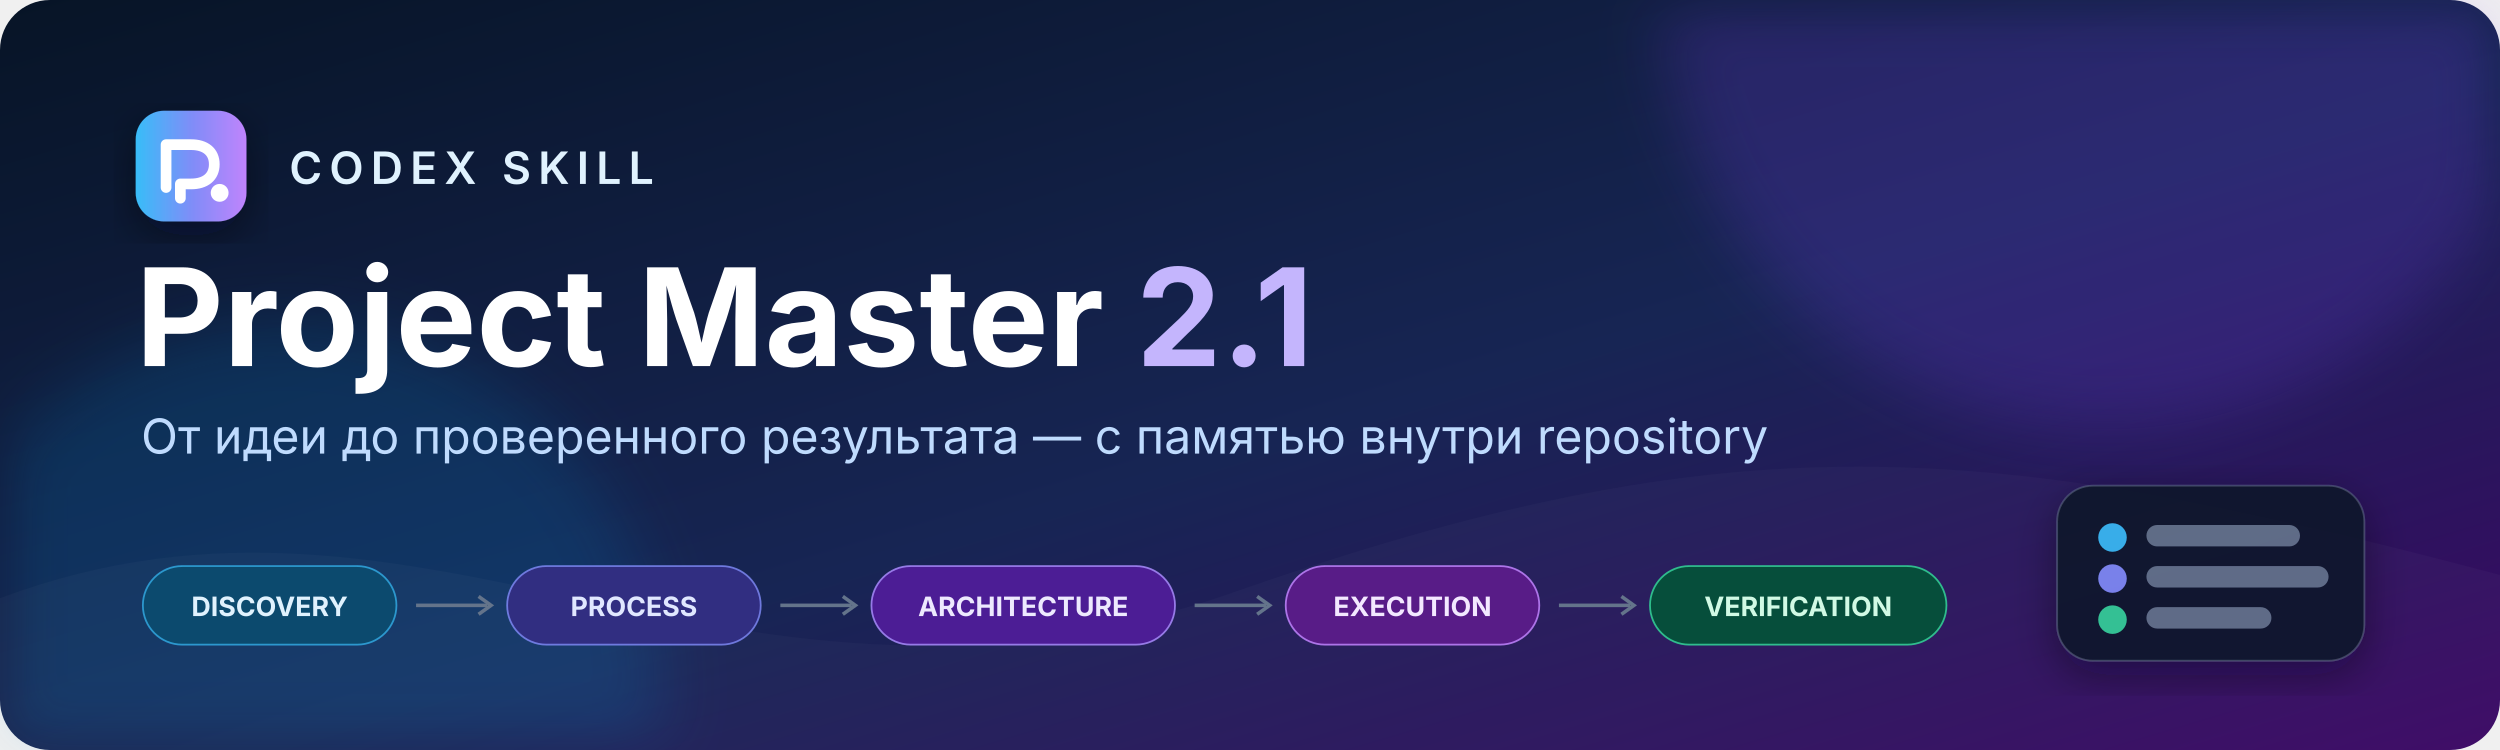
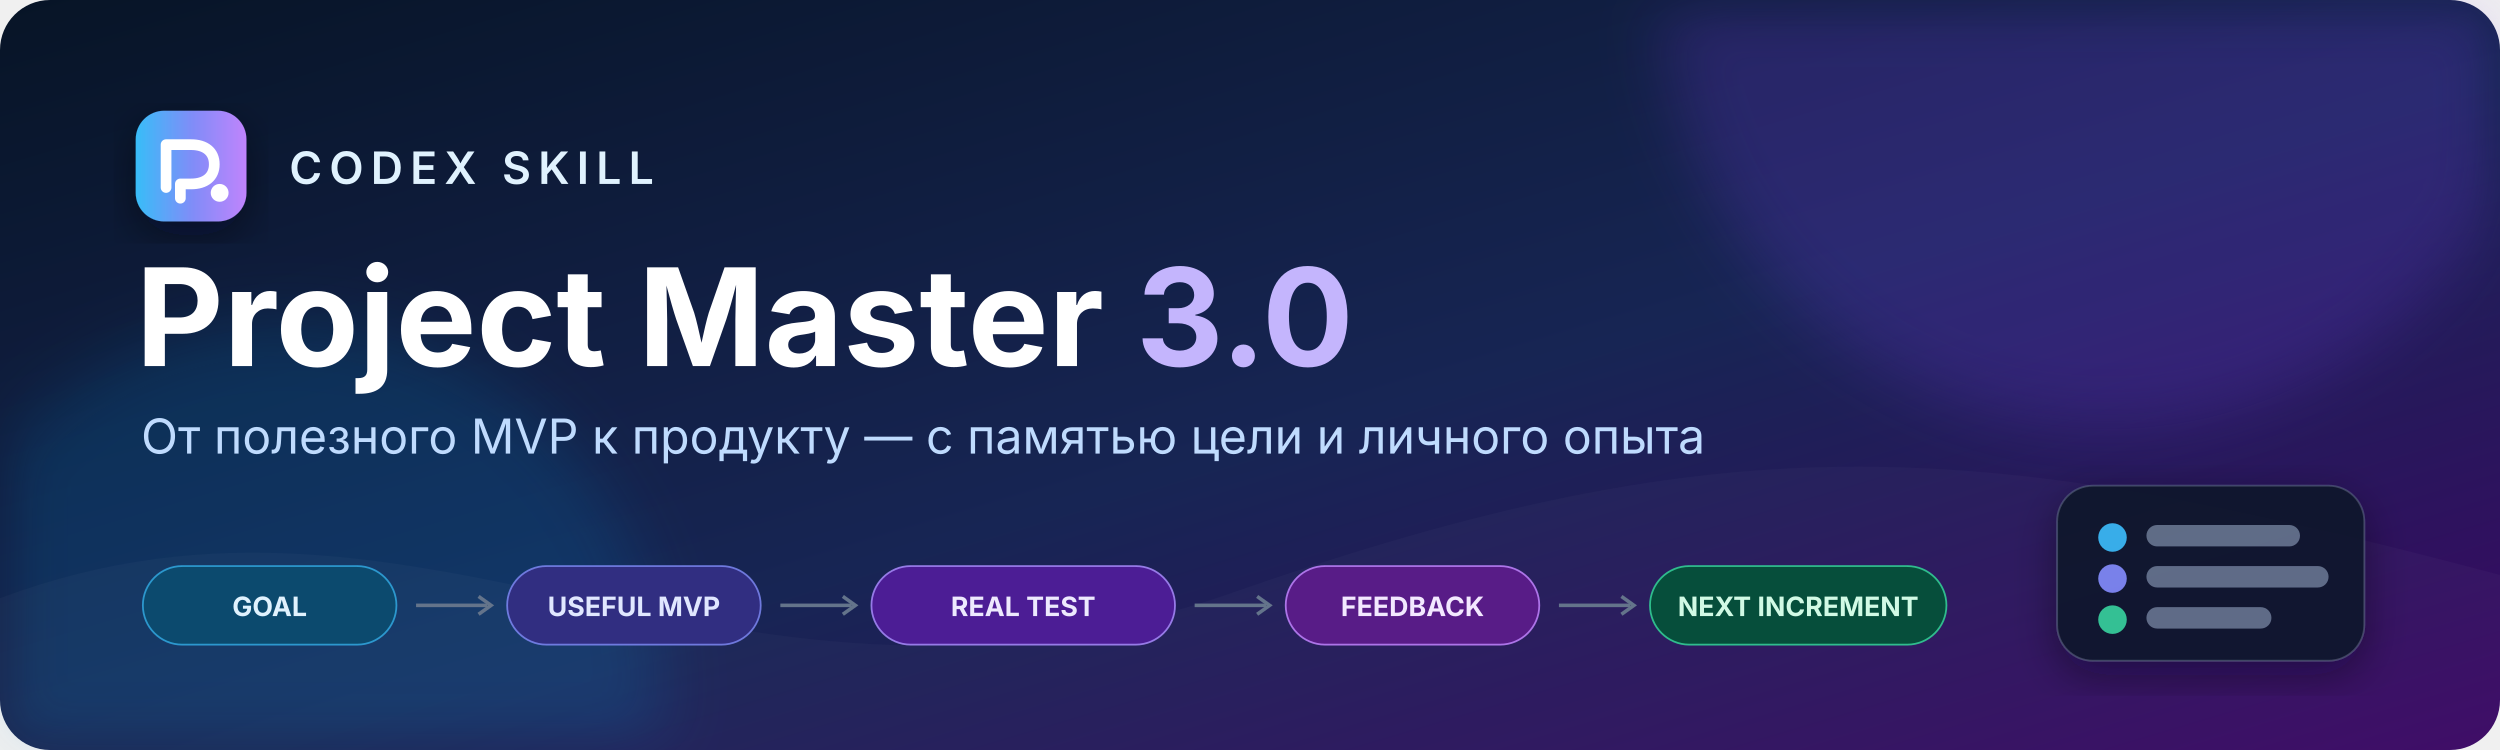
<svg xmlns="http://www.w3.org/2000/svg" width="1400" height="420" viewBox="0 0 1400 420" role="img" aria-labelledby="title description">
  <defs>
    <linearGradient id="background" x1="0" y1="0" x2="1" y2="1">
      <stop offset="0" stop-color="#071426" />
      <stop offset="0.55" stop-color="#172554" />
      <stop offset="1" stop-color="#3b0764" />
    </linearGradient>
    <linearGradient id="accent" x1="0" y1="0" x2="1" y2="0">
      <stop offset="0" stop-color="#38bdf8" />
      <stop offset="0.52" stop-color="#818cf8" />
      <stop offset="1" stop-color="#c084fc" />
    </linearGradient>
    <filter id="glow" x="-40%" y="-40%" width="180%" height="180%">
      <feGaussianBlur stdDeviation="18" />
    </filter>
    <filter id="shadow" x="-20%" y="-20%" width="140%" height="140%">
      <feDropShadow dx="0" dy="8" stdDeviation="12" flood-color="#020617" flood-opacity="0.45" />
    </filter>
  </defs>
  <rect width="1400" height="420" rx="28" fill="url(#background)" />
  <circle cx="1180" cy="-10" r="250" fill="#7c3aed" opacity="0.2" filter="url(#glow)" />
  <circle cx="160" cy="390" r="210" fill="#0284c7" opacity="0.18" filter="url(#glow)" />
  <path d="M0 335 C240 245 410 430 690 332 S1110 245 1400 322 V420 H0Z" fill="#ffffff" opacity="0.025" />
  <g transform="translate(76 62)">
    <rect width="62" height="62" rx="16" fill="url(#accent)" filter="url(#shadow)" />
    <path d="M17 43V19h14c8 0 13 4 13 11S39 41 31 41h-6v8" fill="none" stroke="#fff" stroke-width="6" stroke-linecap="round" stroke-linejoin="round" />
    <circle cx="47" cy="46" r="5" fill="#fff" />
  </g>
  <text x="162" y="103" fill="#e0f2fe" font-family="-apple-system,BlinkMacSystemFont,'Segoe UI',sans-serif" font-size="25" font-weight="600" letter-spacing="4">CODEX SKILL</text>
-   <text x="76" y="205" fill="#ffffff" font-family="-apple-system,BlinkMacSystemFont,'Segoe UI',sans-serif" font-size="76" font-weight="750">Project Master <tspan fill="#c4b5fd">2.1</tspan>
+   <text x="76" y="205" fill="#ffffff" font-family="-apple-system,BlinkMacSystemFont,'Segoe UI',sans-serif" font-size="76" font-weight="750">Project Master <tspan fill="#c4b5fd">3.0</tspan>
  </text>
-   <text x="79" y="254" fill="#bfdbfe" font-family="-apple-system,BlinkMacSystemFont,'Segoe UI',sans-serif" font-size="27">От идеи до проверенного результата — с памятью внутри repository</text>
+   <text x="79" y="254" fill="#bfdbfe" font-family="-apple-system,BlinkMacSystemFont,'Segoe UI',sans-serif" font-size="27">От полезного MVP к продукту — с памятью цели и личного опыта</text>
  <g transform="translate(80 317)" font-family="-apple-system,BlinkMacSystemFont,'Segoe UI',sans-serif" font-size="15" font-weight="650">
    <g>
      <rect width="142" height="44" rx="22" fill="#0c4a6e" stroke="#38bdf8" stroke-opacity="0.7" />
-       <text x="71" y="28" text-anchor="middle" fill="#e0f2fe">DISCOVERY</text>
+       <text x="71" y="28" text-anchor="middle" fill="#e0f2fe">GOAL</text>
    </g>
    <path d="M153 22h40" stroke="#64748b" stroke-width="2" />
    <path d="m188 17 7 5-7 5" fill="none" stroke="#64748b" stroke-width="2" />
    <g transform="translate(204)">
      <rect width="142" height="44" rx="22" fill="#312e81" stroke="#818cf8" stroke-opacity="0.8" />
-       <text x="71" y="28" text-anchor="middle" fill="#e0e7ff">PROCESS</text>
+       <text x="71" y="28" text-anchor="middle" fill="#e0e7ff">USEFUL MVP</text>
    </g>
    <path d="M357 22h40" stroke="#64748b" stroke-width="2" />
    <path d="m392 17 7 5-7 5" fill="none" stroke="#64748b" stroke-width="2" />
    <g transform="translate(408)">
      <rect width="170" height="44" rx="22" fill="#4c1d95" stroke="#a78bfa" stroke-opacity="0.85" />
-       <text x="85" y="28" text-anchor="middle" fill="#ede9fe">ARCHITECTURE</text>
+       <text x="85" y="28" text-anchor="middle" fill="#ede9fe">REAL TEST</text>
    </g>
    <path d="M589 22h40" stroke="#64748b" stroke-width="2" />
    <path d="m624 17 7 5-7 5" fill="none" stroke="#64748b" stroke-width="2" />
    <g transform="translate(640)">
      <rect width="142" height="44" rx="22" fill="#581c87" stroke="#c084fc" stroke-opacity="0.85" />
-       <text x="71" y="28" text-anchor="middle" fill="#f3e8ff">EXECUTION</text>
+       <text x="71" y="28" text-anchor="middle" fill="#f3e8ff">FEEDBACK</text>
    </g>
    <path d="M793 22h40" stroke="#64748b" stroke-width="2" />
    <path d="m828 17 7 5-7 5" fill="none" stroke="#64748b" stroke-width="2" />
    <g transform="translate(844)">
      <rect width="166" height="44" rx="22" fill="#064e3b" stroke="#34d399" stroke-opacity="0.85" />
-       <text x="83" y="28" text-anchor="middle" fill="#d1fae5">VERIFICATION</text>
+       <text x="83" y="28" text-anchor="middle" fill="#d1fae5">NEXT INCREMENT</text>
    </g>
  </g>
  <g transform="translate(1152 272)" opacity="0.9">
    <rect width="172" height="98" rx="20" fill="#0f172a" stroke="#64748b" stroke-opacity="0.55" filter="url(#shadow)" />
    <circle cx="31" cy="29" r="8" fill="#38bdf8" />
    <rect x="50" y="22" width="86" height="12" rx="6" fill="#64748b" />
    <circle cx="31" cy="52" r="8" fill="#818cf8" />
    <rect x="50" y="45" width="102" height="12" rx="6" fill="#64748b" />
    <circle cx="31" cy="75" r="8" fill="#34d399" />
    <rect x="50" y="68" width="70" height="12" rx="6" fill="#64748b" />
  </g>
</svg>
